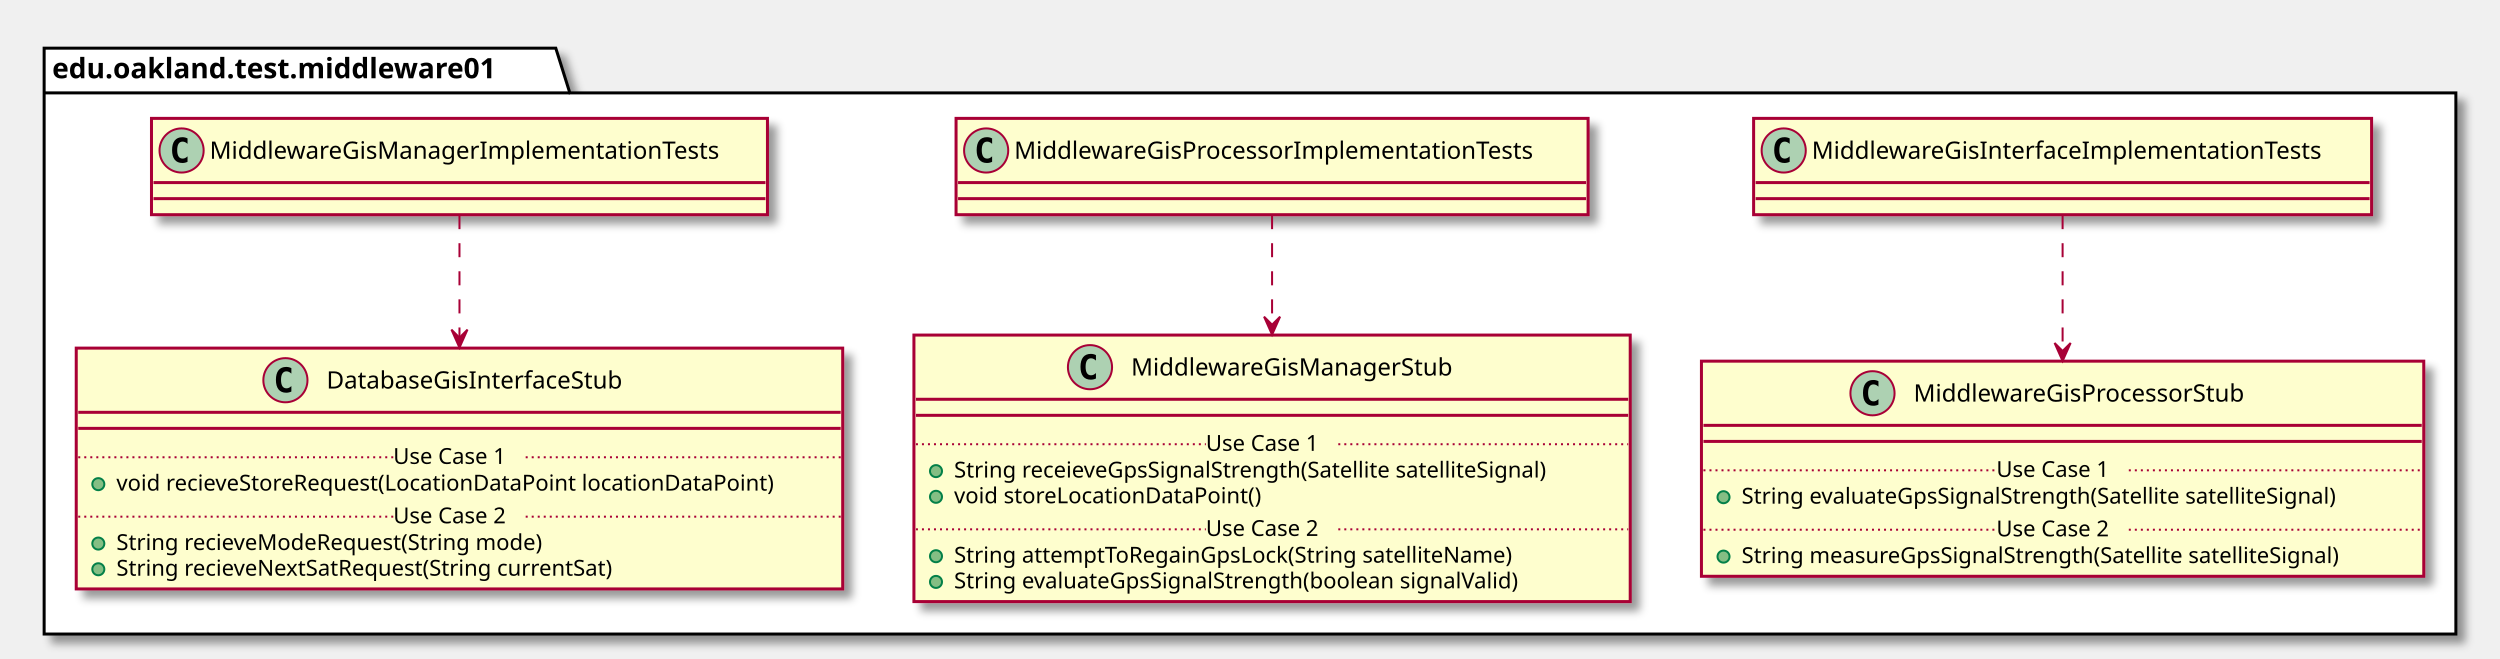
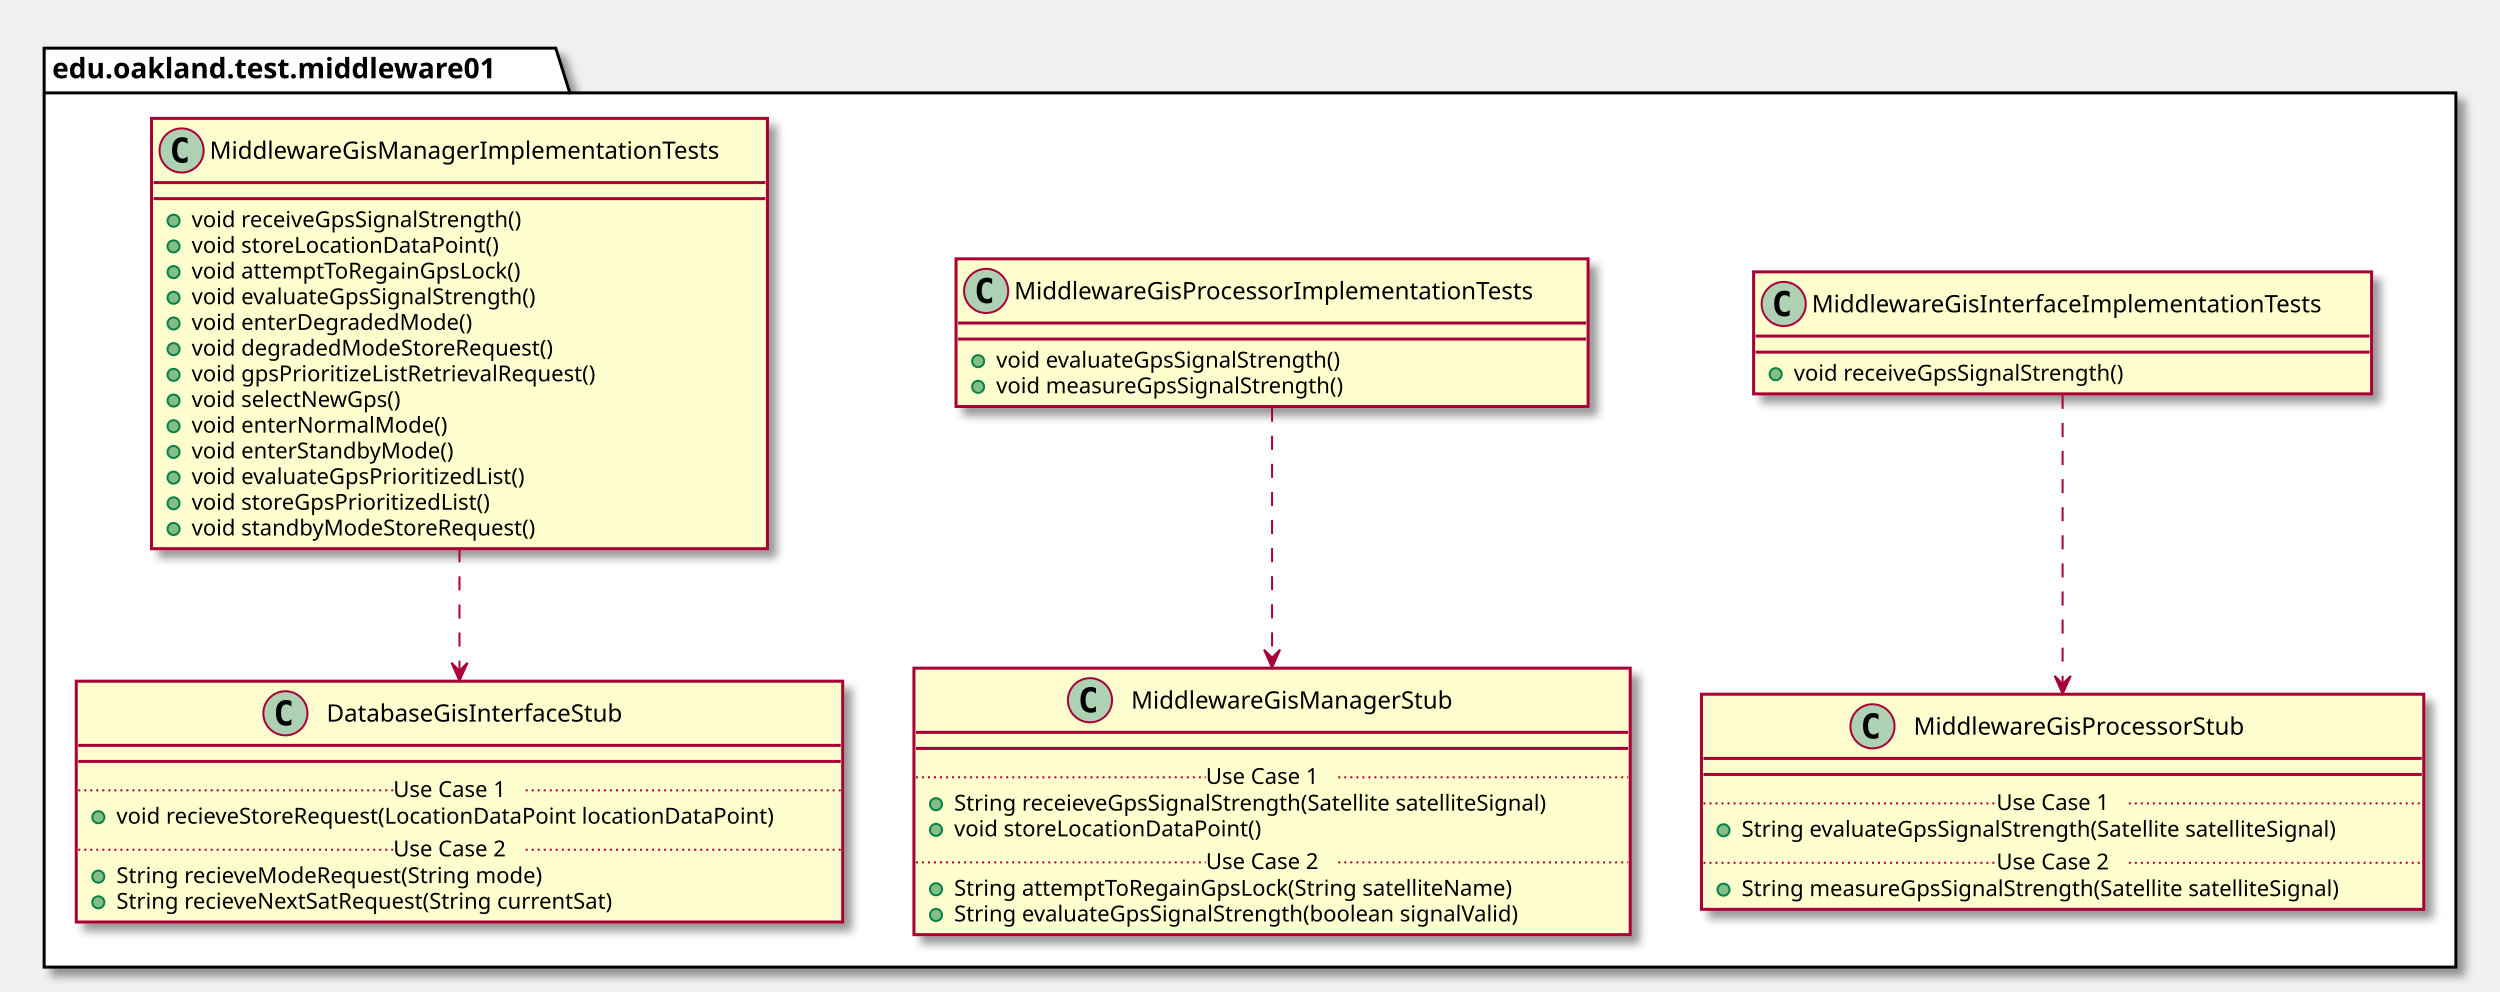
- <svg xmlns="http://www.w3.org/2000/svg" contentScriptType="application/ecmascript" contentStyleType="text/css" height="328px" preserveAspectRatio="none" style="width:1246px;height:328px;" version="1.1" viewBox="0 0 1246 328" width="1246px" zoomAndPan="magnify">
+ <svg xmlns="http://www.w3.org/2000/svg" contentScriptType="application/ecmascript" contentStyleType="text/css" height="494px" preserveAspectRatio="none" style="width:1246px;height:494px;" version="1.1" viewBox="0 0 1246 494" width="1246px" zoomAndPan="magnify">
  <defs>
-     <filter height="300%" id="fyzh762tq1gnx" width="300%" x="-1" y="-1">
+     <filter height="300%" id="f11gi7mvbnazu" width="300%" x="-1" y="-1">
      <feGaussianBlur result="blurOut" stdDeviation="2.0" />
      <feColorMatrix in="blurOut" result="blurOut2" type="matrix" values="0 0 0 0 0 0 0 0 0 0 0 0 0 0 0 0 0 0 .4 0" />
      <feOffset dx="4.0" dy="4.0" in="blurOut2" result="blurOut3" />
      <feBlend in="SourceGraphic" in2="blurOut3" mode="normal" />
    </filter>
  </defs>
  <g>
-     <polygon fill="#FFFFFF" filter="url(#fyzh762tq1gnx)" points="22,24,277,24,284,46.297,1224,46.297,1224,316,22,316,22,24" style="stroke: #000000; stroke-width: 1.5;" />
+     <polygon fill="#FFFFFF" filter="url(#f11gi7mvbnazu)" points="22,24,277,24,284,46.297,1224,46.297,1224,482,22,482,22,24" style="stroke: #000000; stroke-width: 1.5;" />
    <line style="stroke: #000000; stroke-width: 1.5;" x1="22" x2="284" y1="46.297" y2="46.297" />
    <text fill="#000000" font-family="sans-serif" font-size="14" font-weight="bold" lengthAdjust="spacingAndGlyphs" textLength="249" x="26" y="38.995">edu.oakland.test.middleware01</text>
-     <rect fill="#FEFECE" filter="url(#fyzh762tq1gnx)" height="48" id="MiddlewareGisInterfaceImplementationTests" style="stroke: #A80036; stroke-width: 1.5;" width="308" x="874" y="59" />
-     <ellipse cx="889" cy="75" fill="#ADD1B2" rx="11" ry="11" style="stroke: #A80036; stroke-width: 1.0;" />
-     <path d="M891.969,80.641 Q891.391,80.938 890.75,81.078 Q890.109,81.234 889.406,81.234 Q886.906,81.234 885.578,79.594 Q884.266,77.938 884.266,74.812 Q884.266,71.688 885.578,70.031 Q886.906,68.375 889.406,68.375 Q890.109,68.375 890.75,68.531 Q891.406,68.688 891.969,68.984 L891.969,71.703 Q891.344,71.125 890.75,70.859 Q890.156,70.578 889.531,70.578 Q888.188,70.578 887.5,71.656 Q886.812,72.719 886.812,74.812 Q886.812,76.906 887.5,77.984 Q888.188,79.047 889.531,79.047 Q890.156,79.047 890.75,78.781 Q891.344,78.5 891.969,77.922 L891.969,80.641 Z " />
-     <text fill="#000000" font-family="sans-serif" font-size="12" lengthAdjust="spacingAndGlyphs" textLength="276" x="903" y="79.154">MiddlewareGisInterfaceImplementationTests</text>
-     <line style="stroke: #A80036; stroke-width: 1.5;" x1="875" x2="1181" y1="91" y2="91" />
-     <line style="stroke: #A80036; stroke-width: 1.5;" x1="875" x2="1181" y1="99" y2="99" />
-     <rect fill="#FEFECE" filter="url(#fyzh762tq1gnx)" height="107.219" id="MiddlewareGisProcessorStub" style="stroke: #A80036; stroke-width: 1.5;" width="360" x="848" y="180" />
-     <ellipse cx="933.25" cy="196" fill="#ADD1B2" rx="11" ry="11" style="stroke: #A80036; stroke-width: 1.0;" />
-     <path d="M936.219,201.641 Q935.641,201.938 935,202.078 Q934.359,202.234 933.656,202.234 Q931.156,202.234 929.828,200.594 Q928.516,198.938 928.516,195.812 Q928.516,192.688 929.828,191.031 Q931.156,189.375 933.656,189.375 Q934.359,189.375 935,189.531 Q935.656,189.688 936.219,189.984 L936.219,192.703 Q935.594,192.125 935,191.859 Q934.406,191.578 933.781,191.578 Q932.438,191.578 931.75,192.656 Q931.062,193.719 931.062,195.812 Q931.062,197.906 931.75,198.984 Q932.438,200.047 933.781,200.047 Q934.406,200.047 935,199.781 Q935.594,199.5 936.219,198.922 L936.219,201.641 Z " />
-     <text fill="#000000" font-family="sans-serif" font-size="12" lengthAdjust="spacingAndGlyphs" textLength="181" x="953.75" y="200.154">MiddlewareGisProcessorStub</text>
-     <line style="stroke: #A80036; stroke-width: 1.5;" x1="849" x2="1207" y1="212" y2="212" />
-     <line style="stroke: #A80036; stroke-width: 1.5;" x1="849" x2="1207" y1="220" y2="220" />
-     <ellipse cx="859" cy="247.805" fill="#84BE84" rx="3" ry="3" style="stroke: #038048; stroke-width: 1.0;" />
-     <text fill="#000000" font-family="sans-serif" font-size="11" lengthAdjust="spacingAndGlyphs" textLength="331" x="868" y="251.015">String evaluateGpsSignalStrength(Satellite satelliteSignal)</text>
-     <line style="stroke: #A80036; stroke-width: 1.0; stroke-dasharray: 1.0,2.0;" x1="849" x2="995" y1="234.402" y2="234.402" />
-     <text fill="#000000" font-family="sans-serif" font-size="11" lengthAdjust="spacingAndGlyphs" textLength="66" x="995" y="237.71">Use Case 1</text>
-     <line style="stroke: #A80036; stroke-width: 1.0; stroke-dasharray: 1.0,2.0;" x1="1061" x2="1207" y1="234.402" y2="234.402" />
-     <ellipse cx="859" cy="277.414" fill="#84BE84" rx="3" ry="3" style="stroke: #038048; stroke-width: 1.0;" />
-     <text fill="#000000" font-family="sans-serif" font-size="11" lengthAdjust="spacingAndGlyphs" textLength="334" x="868" y="280.625">String measureGpsSignalStrength(Satellite satelliteSignal)</text>
-     <line style="stroke: #A80036; stroke-width: 1.0; stroke-dasharray: 1.0,2.0;" x1="849" x2="995" y1="264.012" y2="264.012" />
-     <text fill="#000000" font-family="sans-serif" font-size="11" lengthAdjust="spacingAndGlyphs" textLength="66" x="995" y="267.32">Use Case 2</text>
-     <line style="stroke: #A80036; stroke-width: 1.0; stroke-dasharray: 1.0,2.0;" x1="1061" x2="1207" y1="264.012" y2="264.012" />
-     <rect fill="#FEFECE" filter="url(#fyzh762tq1gnx)" height="48" id="MiddlewareGisProcessorImplementationTests" style="stroke: #A80036; stroke-width: 1.5;" width="315" x="476.5" y="59" />
-     <ellipse cx="491.5" cy="75" fill="#ADD1B2" rx="11" ry="11" style="stroke: #A80036; stroke-width: 1.0;" />
-     <path d="M494.469,80.641 Q493.891,80.938 493.25,81.078 Q492.609,81.234 491.906,81.234 Q489.406,81.234 488.078,79.594 Q486.766,77.938 486.766,74.812 Q486.766,71.688 488.078,70.031 Q489.406,68.375 491.906,68.375 Q492.609,68.375 493.25,68.531 Q493.906,68.688 494.469,68.984 L494.469,71.703 Q493.844,71.125 493.25,70.859 Q492.656,70.578 492.031,70.578 Q490.688,70.578 490,71.656 Q489.312,72.719 489.312,74.812 Q489.312,76.906 490,77.984 Q490.688,79.047 492.031,79.047 Q492.656,79.047 493.25,78.781 Q493.844,78.5 494.469,77.922 L494.469,80.641 Z " />
-     <text fill="#000000" font-family="sans-serif" font-size="12" lengthAdjust="spacingAndGlyphs" textLength="283" x="505.5" y="79.154">MiddlewareGisProcessorImplementationTests</text>
-     <line style="stroke: #A80036; stroke-width: 1.5;" x1="477.5" x2="790.5" y1="91" y2="91" />
-     <line style="stroke: #A80036; stroke-width: 1.5;" x1="477.5" x2="790.5" y1="99" y2="99" />
-     <rect fill="#FEFECE" filter="url(#fyzh762tq1gnx)" height="132.828" id="MiddlewareGisManagerStub" style="stroke: #A80036; stroke-width: 1.5;" width="357" x="455.5" y="167" />
-     <ellipse cx="543.25" cy="183" fill="#ADD1B2" rx="11" ry="11" style="stroke: #A80036; stroke-width: 1.0;" />
-     <path d="M546.219,188.641 Q545.641,188.938 545,189.078 Q544.359,189.234 543.656,189.234 Q541.156,189.234 539.828,187.594 Q538.516,185.938 538.516,182.812 Q538.516,179.688 539.828,178.031 Q541.156,176.375 543.656,176.375 Q544.359,176.375 545,176.531 Q545.656,176.688 546.219,176.984 L546.219,179.703 Q545.594,179.125 545,178.859 Q544.406,178.578 543.781,178.578 Q542.438,178.578 541.75,179.656 Q541.062,180.719 541.062,182.812 Q541.062,184.906 541.75,185.984 Q542.438,187.047 543.781,187.047 Q544.406,187.047 545,186.781 Q545.594,186.5 546.219,185.922 L546.219,188.641 Z " />
-     <text fill="#000000" font-family="sans-serif" font-size="12" lengthAdjust="spacingAndGlyphs" textLength="173" x="563.75" y="187.154">MiddlewareGisManagerStub</text>
-     <line style="stroke: #A80036; stroke-width: 1.5;" x1="456.5" x2="811.5" y1="199" y2="199" />
-     <line style="stroke: #A80036; stroke-width: 1.5;" x1="456.5" x2="811.5" y1="207" y2="207" />
-     <ellipse cx="466.5" cy="234.805" fill="#84BE84" rx="3" ry="3" style="stroke: #038048; stroke-width: 1.0;" />
-     <text fill="#000000" font-family="sans-serif" font-size="11" lengthAdjust="spacingAndGlyphs" textLength="331" x="475.5" y="238.015">String receieveGpsSignalStrength(Satellite satelliteSignal)</text>
-     <ellipse cx="466.5" cy="247.609" fill="#84BE84" rx="3" ry="3" style="stroke: #038048; stroke-width: 1.0;" />
-     <text fill="#000000" font-family="sans-serif" font-size="11" lengthAdjust="spacingAndGlyphs" textLength="166" x="475.5" y="250.82">void storeLocationDataPoint()</text>
-     <line style="stroke: #A80036; stroke-width: 1.0; stroke-dasharray: 1.0,2.0;" x1="456.5" x2="601" y1="221.402" y2="221.402" />
-     <text fill="#000000" font-family="sans-serif" font-size="11" lengthAdjust="spacingAndGlyphs" textLength="66" x="601" y="224.71">Use Case 1</text>
-     <line style="stroke: #A80036; stroke-width: 1.0; stroke-dasharray: 1.0,2.0;" x1="667" x2="811.5" y1="221.402" y2="221.402" />
-     <ellipse cx="466.5" cy="277.219" fill="#84BE84" rx="3" ry="3" style="stroke: #038048; stroke-width: 1.0;" />
-     <text fill="#000000" font-family="sans-serif" font-size="11" lengthAdjust="spacingAndGlyphs" textLength="306" x="475.5" y="280.429">String attemptToRegainGpsLock(String satelliteName)</text>
-     <ellipse cx="466.5" cy="290.023" fill="#84BE84" rx="3" ry="3" style="stroke: #038048; stroke-width: 1.0;" />
-     <text fill="#000000" font-family="sans-serif" font-size="11" lengthAdjust="spacingAndGlyphs" textLength="311" x="475.5" y="293.234">String evaluateGpsSignalStrength(boolean signalValid)</text>
-     <line style="stroke: #A80036; stroke-width: 1.0; stroke-dasharray: 1.0,2.0;" x1="456.5" x2="601" y1="263.816" y2="263.816" />
-     <text fill="#000000" font-family="sans-serif" font-size="11" lengthAdjust="spacingAndGlyphs" textLength="66" x="601" y="267.125">Use Case 2</text>
-     <line style="stroke: #A80036; stroke-width: 1.0; stroke-dasharray: 1.0,2.0;" x1="667" x2="811.5" y1="263.816" y2="263.816" />
-     <rect fill="#FEFECE" filter="url(#fyzh762tq1gnx)" height="48" id="MiddlewareGisManagerImplementationTests" style="stroke: #A80036; stroke-width: 1.5;" width="307" x="75.5" y="59" />
+     <rect fill="#FEFECE" filter="url(#f11gi7mvbnazu)" height="60.805" id="MiddlewareGisInterfaceImplementationTests" style="stroke: #A80036; stroke-width: 1.5;" width="308" x="874" y="135.5" />
+     <ellipse cx="889" cy="151.5" fill="#ADD1B2" rx="11" ry="11" style="stroke: #A80036; stroke-width: 1.0;" />
+     <path d="M891.969,157.141 Q891.391,157.438 890.75,157.578 Q890.109,157.734 889.406,157.734 Q886.906,157.734 885.578,156.094 Q884.266,154.438 884.266,151.312 Q884.266,148.188 885.578,146.531 Q886.906,144.875 889.406,144.875 Q890.109,144.875 890.75,145.031 Q891.406,145.188 891.969,145.484 L891.969,148.203 Q891.344,147.625 890.75,147.359 Q890.156,147.078 889.531,147.078 Q888.188,147.078 887.5,148.156 Q886.812,149.219 886.812,151.312 Q886.812,153.406 887.5,154.484 Q888.188,155.547 889.531,155.547 Q890.156,155.547 890.75,155.281 Q891.344,155 891.969,154.422 L891.969,157.141 Z " />
+     <text fill="#000000" font-family="sans-serif" font-size="12" lengthAdjust="spacingAndGlyphs" textLength="276" x="903" y="155.654">MiddlewareGisInterfaceImplementationTests</text>
+     <line style="stroke: #A80036; stroke-width: 1.5;" x1="875" x2="1181" y1="167.5" y2="167.5" />
+     <line style="stroke: #A80036; stroke-width: 1.5;" x1="875" x2="1181" y1="175.5" y2="175.5" />
+     <ellipse cx="885" cy="186.5" fill="#84BE84" rx="3" ry="3" style="stroke: #038048; stroke-width: 1.0;" />
+     <text fill="#000000" font-family="sans-serif" font-size="11" lengthAdjust="spacingAndGlyphs" textLength="183" x="894" y="189.71">void receiveGpsSignalStrength()</text>
+     <rect fill="#FEFECE" filter="url(#f11gi7mvbnazu)" height="107.219" id="MiddlewareGisProcessorStub" style="stroke: #A80036; stroke-width: 1.5;" width="360" x="848" y="346" />
+     <ellipse cx="933.25" cy="362" fill="#ADD1B2" rx="11" ry="11" style="stroke: #A80036; stroke-width: 1.0;" />
+     <path d="M936.219,367.641 Q935.641,367.938 935,368.078 Q934.359,368.234 933.656,368.234 Q931.156,368.234 929.828,366.594 Q928.516,364.938 928.516,361.812 Q928.516,358.688 929.828,357.031 Q931.156,355.375 933.656,355.375 Q934.359,355.375 935,355.531 Q935.656,355.688 936.219,355.984 L936.219,358.703 Q935.594,358.125 935,357.859 Q934.406,357.578 933.781,357.578 Q932.438,357.578 931.75,358.656 Q931.062,359.719 931.062,361.812 Q931.062,363.906 931.75,364.984 Q932.438,366.047 933.781,366.047 Q934.406,366.047 935,365.781 Q935.594,365.5 936.219,364.922 L936.219,367.641 Z " />
+     <text fill="#000000" font-family="sans-serif" font-size="12" lengthAdjust="spacingAndGlyphs" textLength="181" x="953.75" y="366.154">MiddlewareGisProcessorStub</text>
+     <line style="stroke: #A80036; stroke-width: 1.5;" x1="849" x2="1207" y1="378" y2="378" />
+     <line style="stroke: #A80036; stroke-width: 1.5;" x1="849" x2="1207" y1="386" y2="386" />
+     <ellipse cx="859" cy="413.805" fill="#84BE84" rx="3" ry="3" style="stroke: #038048; stroke-width: 1.0;" />
+     <text fill="#000000" font-family="sans-serif" font-size="11" lengthAdjust="spacingAndGlyphs" textLength="331" x="868" y="417.015">String evaluateGpsSignalStrength(Satellite satelliteSignal)</text>
+     <line style="stroke: #A80036; stroke-width: 1.0; stroke-dasharray: 1.0,2.0;" x1="849" x2="995" y1="400.402" y2="400.402" />
+     <text fill="#000000" font-family="sans-serif" font-size="11" lengthAdjust="spacingAndGlyphs" textLength="66" x="995" y="403.71">Use Case 1</text>
+     <line style="stroke: #A80036; stroke-width: 1.0; stroke-dasharray: 1.0,2.0;" x1="1061" x2="1207" y1="400.402" y2="400.402" />
+     <ellipse cx="859" cy="443.414" fill="#84BE84" rx="3" ry="3" style="stroke: #038048; stroke-width: 1.0;" />
+     <text fill="#000000" font-family="sans-serif" font-size="11" lengthAdjust="spacingAndGlyphs" textLength="334" x="868" y="446.625">String measureGpsSignalStrength(Satellite satelliteSignal)</text>
+     <line style="stroke: #A80036; stroke-width: 1.0; stroke-dasharray: 1.0,2.0;" x1="849" x2="995" y1="430.012" y2="430.012" />
+     <text fill="#000000" font-family="sans-serif" font-size="11" lengthAdjust="spacingAndGlyphs" textLength="66" x="995" y="433.32">Use Case 2</text>
+     <line style="stroke: #A80036; stroke-width: 1.0; stroke-dasharray: 1.0,2.0;" x1="1061" x2="1207" y1="430.012" y2="430.012" />
+     <rect fill="#FEFECE" filter="url(#f11gi7mvbnazu)" height="73.609" id="MiddlewareGisProcessorImplementationTests" style="stroke: #A80036; stroke-width: 1.5;" width="315" x="476.5" y="129" />
+     <ellipse cx="491.5" cy="145" fill="#ADD1B2" rx="11" ry="11" style="stroke: #A80036; stroke-width: 1.0;" />
+     <path d="M494.469,150.641 Q493.891,150.938 493.25,151.078 Q492.609,151.234 491.906,151.234 Q489.406,151.234 488.078,149.594 Q486.766,147.938 486.766,144.812 Q486.766,141.688 488.078,140.031 Q489.406,138.375 491.906,138.375 Q492.609,138.375 493.25,138.531 Q493.906,138.688 494.469,138.984 L494.469,141.703 Q493.844,141.125 493.25,140.859 Q492.656,140.578 492.031,140.578 Q490.688,140.578 490,141.656 Q489.312,142.719 489.312,144.812 Q489.312,146.906 490,147.984 Q490.688,149.047 492.031,149.047 Q492.656,149.047 493.25,148.781 Q493.844,148.5 494.469,147.922 L494.469,150.641 Z " />
+     <text fill="#000000" font-family="sans-serif" font-size="12" lengthAdjust="spacingAndGlyphs" textLength="283" x="505.5" y="149.154">MiddlewareGisProcessorImplementationTests</text>
+     <line style="stroke: #A80036; stroke-width: 1.5;" x1="477.5" x2="790.5" y1="161" y2="161" />
+     <line style="stroke: #A80036; stroke-width: 1.5;" x1="477.5" x2="790.5" y1="169" y2="169" />
+     <ellipse cx="487.5" cy="180" fill="#84BE84" rx="3" ry="3" style="stroke: #038048; stroke-width: 1.0;" />
+     <text fill="#000000" font-family="sans-serif" font-size="11" lengthAdjust="spacingAndGlyphs" textLength="190" x="496.5" y="183.21">void evaluateGpsSignalStrength()</text>
+     <ellipse cx="487.5" cy="192.805" fill="#84BE84" rx="3" ry="3" style="stroke: #038048; stroke-width: 1.0;" />
+     <text fill="#000000" font-family="sans-serif" font-size="11" lengthAdjust="spacingAndGlyphs" textLength="193" x="496.5" y="196.015">void measureGpsSignalStrength()</text>
+     <rect fill="#FEFECE" filter="url(#f11gi7mvbnazu)" height="132.828" id="MiddlewareGisManagerStub" style="stroke: #A80036; stroke-width: 1.5;" width="357" x="455.5" y="333" />
+     <ellipse cx="543.25" cy="349" fill="#ADD1B2" rx="11" ry="11" style="stroke: #A80036; stroke-width: 1.0;" />
+     <path d="M546.219,354.641 Q545.641,354.938 545,355.078 Q544.359,355.234 543.656,355.234 Q541.156,355.234 539.828,353.594 Q538.516,351.938 538.516,348.812 Q538.516,345.688 539.828,344.031 Q541.156,342.375 543.656,342.375 Q544.359,342.375 545,342.531 Q545.656,342.688 546.219,342.984 L546.219,345.703 Q545.594,345.125 545,344.859 Q544.406,344.578 543.781,344.578 Q542.438,344.578 541.75,345.656 Q541.062,346.719 541.062,348.812 Q541.062,350.906 541.75,351.984 Q542.438,353.047 543.781,353.047 Q544.406,353.047 545,352.781 Q545.594,352.5 546.219,351.922 L546.219,354.641 Z " />
+     <text fill="#000000" font-family="sans-serif" font-size="12" lengthAdjust="spacingAndGlyphs" textLength="173" x="563.75" y="353.154">MiddlewareGisManagerStub</text>
+     <line style="stroke: #A80036; stroke-width: 1.5;" x1="456.5" x2="811.5" y1="365" y2="365" />
+     <line style="stroke: #A80036; stroke-width: 1.5;" x1="456.5" x2="811.5" y1="373" y2="373" />
+     <ellipse cx="466.5" cy="400.805" fill="#84BE84" rx="3" ry="3" style="stroke: #038048; stroke-width: 1.0;" />
+     <text fill="#000000" font-family="sans-serif" font-size="11" lengthAdjust="spacingAndGlyphs" textLength="331" x="475.5" y="404.015">String receieveGpsSignalStrength(Satellite satelliteSignal)</text>
+     <ellipse cx="466.5" cy="413.609" fill="#84BE84" rx="3" ry="3" style="stroke: #038048; stroke-width: 1.0;" />
+     <text fill="#000000" font-family="sans-serif" font-size="11" lengthAdjust="spacingAndGlyphs" textLength="166" x="475.5" y="416.82">void storeLocationDataPoint()</text>
+     <line style="stroke: #A80036; stroke-width: 1.0; stroke-dasharray: 1.0,2.0;" x1="456.5" x2="601" y1="387.402" y2="387.402" />
+     <text fill="#000000" font-family="sans-serif" font-size="11" lengthAdjust="spacingAndGlyphs" textLength="66" x="601" y="390.71">Use Case 1</text>
+     <line style="stroke: #A80036; stroke-width: 1.0; stroke-dasharray: 1.0,2.0;" x1="667" x2="811.5" y1="387.402" y2="387.402" />
+     <ellipse cx="466.5" cy="443.219" fill="#84BE84" rx="3" ry="3" style="stroke: #038048; stroke-width: 1.0;" />
+     <text fill="#000000" font-family="sans-serif" font-size="11" lengthAdjust="spacingAndGlyphs" textLength="306" x="475.5" y="446.429">String attemptToRegainGpsLock(String satelliteName)</text>
+     <ellipse cx="466.5" cy="456.023" fill="#84BE84" rx="3" ry="3" style="stroke: #038048; stroke-width: 1.0;" />
+     <text fill="#000000" font-family="sans-serif" font-size="11" lengthAdjust="spacingAndGlyphs" textLength="311" x="475.5" y="459.234">String evaluateGpsSignalStrength(boolean signalValid)</text>
+     <line style="stroke: #A80036; stroke-width: 1.0; stroke-dasharray: 1.0,2.0;" x1="456.5" x2="601" y1="429.816" y2="429.816" />
+     <text fill="#000000" font-family="sans-serif" font-size="11" lengthAdjust="spacingAndGlyphs" textLength="66" x="601" y="433.125">Use Case 2</text>
+     <line style="stroke: #A80036; stroke-width: 1.0; stroke-dasharray: 1.0,2.0;" x1="667" x2="811.5" y1="429.816" y2="429.816" />
+     <rect fill="#FEFECE" filter="url(#f11gi7mvbnazu)" height="214.461" id="MiddlewareGisManagerImplementationTests" style="stroke: #A80036; stroke-width: 1.5;" width="307" x="75.5" y="59" />
    <ellipse cx="90.5" cy="75" fill="#ADD1B2" rx="11" ry="11" style="stroke: #A80036; stroke-width: 1.0;" />
    <path d="M93.469,80.641 Q92.891,80.938 92.25,81.078 Q91.609,81.234 90.906,81.234 Q88.406,81.234 87.078,79.594 Q85.766,77.938 85.766,74.812 Q85.766,71.688 87.078,70.031 Q88.406,68.375 90.906,68.375 Q91.609,68.375 92.25,68.531 Q92.906,68.688 93.469,68.984 L93.469,71.703 Q92.844,71.125 92.25,70.859 Q91.656,70.578 91.031,70.578 Q89.688,70.578 89,71.656 Q88.312,72.719 88.312,74.812 Q88.312,76.906 89,77.984 Q89.688,79.047 91.031,79.047 Q91.656,79.047 92.25,78.781 Q92.844,78.5 93.469,77.922 L93.469,80.641 Z " />
    <text fill="#000000" font-family="sans-serif" font-size="12" lengthAdjust="spacingAndGlyphs" textLength="275" x="104.5" y="79.154">MiddlewareGisManagerImplementationTests</text>
    <line style="stroke: #A80036; stroke-width: 1.5;" x1="76.5" x2="381.5" y1="91" y2="91" />
    <line style="stroke: #A80036; stroke-width: 1.5;" x1="76.5" x2="381.5" y1="99" y2="99" />
-     <rect fill="#FEFECE" filter="url(#fyzh762tq1gnx)" height="120.023" id="DatabaseGisInterfaceStub" style="stroke: #A80036; stroke-width: 1.5;" width="382" x="38" y="173.5" />
-     <ellipse cx="142.25" cy="189.5" fill="#ADD1B2" rx="11" ry="11" style="stroke: #A80036; stroke-width: 1.0;" />
-     <path d="M145.219,195.141 Q144.641,195.438 144,195.578 Q143.359,195.734 142.656,195.734 Q140.156,195.734 138.828,194.094 Q137.516,192.438 137.516,189.312 Q137.516,186.188 138.828,184.531 Q140.156,182.875 142.656,182.875 Q143.359,182.875 144,183.031 Q144.656,183.188 145.219,183.484 L145.219,186.203 Q144.594,185.625 144,185.359 Q143.406,185.078 142.781,185.078 Q141.438,185.078 140.75,186.156 Q140.062,187.219 140.062,189.312 Q140.062,191.406 140.75,192.484 Q141.438,193.547 142.781,193.547 Q143.406,193.547 144,193.281 Q144.594,193 145.219,192.422 L145.219,195.141 Z " />
-     <text fill="#000000" font-family="sans-serif" font-size="12" lengthAdjust="spacingAndGlyphs" textLength="165" x="162.75" y="193.654">DatabaseGisInterfaceStub</text>
-     <line style="stroke: #A80036; stroke-width: 1.5;" x1="39" x2="419" y1="205.5" y2="205.5" />
-     <line style="stroke: #A80036; stroke-width: 1.5;" x1="39" x2="419" y1="213.5" y2="213.5" />
-     <ellipse cx="49" cy="241.305" fill="#84BE84" rx="3" ry="3" style="stroke: #038048; stroke-width: 1.0;" />
-     <text fill="#000000" font-family="sans-serif" font-size="11" lengthAdjust="spacingAndGlyphs" textLength="356" x="58" y="244.515">void recieveStoreRequest(LocationDataPoint locationDataPoint)</text>
-     <line style="stroke: #A80036; stroke-width: 1.0; stroke-dasharray: 1.0,2.0;" x1="39" x2="196" y1="227.902" y2="227.902" />
-     <text fill="#000000" font-family="sans-serif" font-size="11" lengthAdjust="spacingAndGlyphs" textLength="66" x="196" y="231.21">Use Case 1</text>
-     <line style="stroke: #A80036; stroke-width: 1.0; stroke-dasharray: 1.0,2.0;" x1="262" x2="419" y1="227.902" y2="227.902" />
-     <ellipse cx="49" cy="270.914" fill="#84BE84" rx="3" ry="3" style="stroke: #038048; stroke-width: 1.0;" />
-     <text fill="#000000" font-family="sans-serif" font-size="11" lengthAdjust="spacingAndGlyphs" textLength="233" x="58" y="274.125">String recieveModeRequest(String mode)</text>
-     <ellipse cx="49" cy="283.719" fill="#84BE84" rx="3" ry="3" style="stroke: #038048; stroke-width: 1.0;" />
-     <text fill="#000000" font-family="sans-serif" font-size="11" lengthAdjust="spacingAndGlyphs" textLength="275" x="58" y="286.929">String recieveNextSatRequest(String currentSat)</text>
-     <line style="stroke: #A80036; stroke-width: 1.0; stroke-dasharray: 1.0,2.0;" x1="39" x2="196" y1="257.512" y2="257.512" />
-     <text fill="#000000" font-family="sans-serif" font-size="11" lengthAdjust="spacingAndGlyphs" textLength="66" x="196" y="260.82">Use Case 2</text>
-     <line style="stroke: #A80036; stroke-width: 1.0; stroke-dasharray: 1.0,2.0;" x1="262" x2="419" y1="257.512" y2="257.512" />
-     <path d="M1028,107.2 C1028,125.25 1028,151.1 1028,174.64 " fill="none" id="MiddlewareGisInterfaceImplementationTests-&gt;MiddlewareGisProcessorStub" style="stroke: #A80036; stroke-width: 1.0; stroke-dasharray: 7.0,7.0;" />
-     <polygon fill="#A80036" points="1028,179.94,1032,170.94,1028,174.94,1024,170.94,1028,179.94" style="stroke: #A80036; stroke-width: 1.0;" />
-     <path d="M634,107.2 C634,122.02 634,142.09 634,161.82 " fill="none" id="MiddlewareGisProcessorImplementationTests-&gt;MiddlewareGisManagerStub" style="stroke: #A80036; stroke-width: 1.0; stroke-dasharray: 7.0,7.0;" />
-     <polygon fill="#A80036" points="634,166.83,638,157.83,634,161.83,630,157.83,634,166.83" style="stroke: #A80036; stroke-width: 1.0;" />
-     <path d="M229,107.2 C229,123.59 229,146.41 229,168.09 " fill="none" id="MiddlewareGisManagerImplementationTests-&gt;DatabaseGisInterfaceStub" style="stroke: #A80036; stroke-width: 1.0; stroke-dasharray: 7.0,7.0;" />
-     <polygon fill="#A80036" points="229,173.28,233,164.28,229,168.28,225,164.28,229,173.28" style="stroke: #A80036; stroke-width: 1.0;" />
+     <ellipse cx="86.5" cy="110" fill="#84BE84" rx="3" ry="3" style="stroke: #038048; stroke-width: 1.0;" />
+     <text fill="#000000" font-family="sans-serif" font-size="11" lengthAdjust="spacingAndGlyphs" textLength="183" x="95.5" y="113.21">void receiveGpsSignalStrength()</text>
+     <ellipse cx="86.5" cy="122.805" fill="#84BE84" rx="3" ry="3" style="stroke: #038048; stroke-width: 1.0;" />
+     <text fill="#000000" font-family="sans-serif" font-size="11" lengthAdjust="spacingAndGlyphs" textLength="166" x="95.5" y="126.015">void storeLocationDataPoint()</text>
+     <ellipse cx="86.5" cy="135.609" fill="#84BE84" rx="3" ry="3" style="stroke: #038048; stroke-width: 1.0;" />
+     <text fill="#000000" font-family="sans-serif" font-size="11" lengthAdjust="spacingAndGlyphs" textLength="179" x="95.5" y="138.82">void attemptToRegainGpsLock()</text>
+     <ellipse cx="86.5" cy="148.414" fill="#84BE84" rx="3" ry="3" style="stroke: #038048; stroke-width: 1.0;" />
+     <text fill="#000000" font-family="sans-serif" font-size="11" lengthAdjust="spacingAndGlyphs" textLength="190" x="95.5" y="151.625">void evaluateGpsSignalStrength()</text>
+     <ellipse cx="86.5" cy="161.219" fill="#84BE84" rx="3" ry="3" style="stroke: #038048; stroke-width: 1.0;" />
+     <text fill="#000000" font-family="sans-serif" font-size="11" lengthAdjust="spacingAndGlyphs" textLength="150" x="95.5" y="164.429">void enterDegradedMode()</text>
+     <ellipse cx="86.5" cy="174.023" fill="#84BE84" rx="3" ry="3" style="stroke: #038048; stroke-width: 1.0;" />
+     <text fill="#000000" font-family="sans-serif" font-size="11" lengthAdjust="spacingAndGlyphs" textLength="196" x="95.5" y="177.234">void degradedModeStoreRequest()</text>
+     <ellipse cx="86.5" cy="186.828" fill="#84BE84" rx="3" ry="3" style="stroke: #038048; stroke-width: 1.0;" />
+     <text fill="#000000" font-family="sans-serif" font-size="11" lengthAdjust="spacingAndGlyphs" textLength="220" x="95.5" y="190.039">void gpsPrioritizeListRetrievalRequest()</text>
+     <ellipse cx="86.5" cy="199.633" fill="#84BE84" rx="3" ry="3" style="stroke: #038048; stroke-width: 1.0;" />
+     <text fill="#000000" font-family="sans-serif" font-size="11" lengthAdjust="spacingAndGlyphs" textLength="116" x="95.5" y="202.843">void selectNewGps()</text>
+     <ellipse cx="86.5" cy="212.438" fill="#84BE84" rx="3" ry="3" style="stroke: #038048; stroke-width: 1.0;" />
+     <text fill="#000000" font-family="sans-serif" font-size="11" lengthAdjust="spacingAndGlyphs" textLength="136" x="95.5" y="215.648">void enterNormalMode()</text>
+     <ellipse cx="86.5" cy="225.242" fill="#84BE84" rx="3" ry="3" style="stroke: #038048; stroke-width: 1.0;" />
+     <text fill="#000000" font-family="sans-serif" font-size="11" lengthAdjust="spacingAndGlyphs" textLength="141" x="95.5" y="228.453">void enterStandbyMode()</text>
+     <ellipse cx="86.5" cy="238.047" fill="#84BE84" rx="3" ry="3" style="stroke: #038048; stroke-width: 1.0;" />
+     <text fill="#000000" font-family="sans-serif" font-size="11" lengthAdjust="spacingAndGlyphs" textLength="182" x="95.5" y="241.257">void evaluateGpsPrioritizedList()</text>
+     <ellipse cx="86.5" cy="250.852" fill="#84BE84" rx="3" ry="3" style="stroke: #038048; stroke-width: 1.0;" />
+     <text fill="#000000" font-family="sans-serif" font-size="11" lengthAdjust="spacingAndGlyphs" textLength="164" x="95.5" y="254.062">void storeGpsPrioritizedList()</text>
+     <ellipse cx="86.5" cy="263.656" fill="#84BE84" rx="3" ry="3" style="stroke: #038048; stroke-width: 1.0;" />
+     <text fill="#000000" font-family="sans-serif" font-size="11" lengthAdjust="spacingAndGlyphs" textLength="187" x="95.5" y="266.867">void standbyModeStoreRequest()</text>
+     <rect fill="#FEFECE" filter="url(#f11gi7mvbnazu)" height="120.023" id="DatabaseGisInterfaceStub" style="stroke: #A80036; stroke-width: 1.5;" width="382" x="38" y="339.5" />
+     <ellipse cx="142.25" cy="355.5" fill="#ADD1B2" rx="11" ry="11" style="stroke: #A80036; stroke-width: 1.0;" />
+     <path d="M145.219,361.141 Q144.641,361.438 144,361.578 Q143.359,361.734 142.656,361.734 Q140.156,361.734 138.828,360.094 Q137.516,358.438 137.516,355.312 Q137.516,352.188 138.828,350.531 Q140.156,348.875 142.656,348.875 Q143.359,348.875 144,349.031 Q144.656,349.188 145.219,349.484 L145.219,352.203 Q144.594,351.625 144,351.359 Q143.406,351.078 142.781,351.078 Q141.438,351.078 140.75,352.156 Q140.062,353.219 140.062,355.312 Q140.062,357.406 140.75,358.484 Q141.438,359.547 142.781,359.547 Q143.406,359.547 144,359.281 Q144.594,359 145.219,358.422 L145.219,361.141 Z " />
+     <text fill="#000000" font-family="sans-serif" font-size="12" lengthAdjust="spacingAndGlyphs" textLength="165" x="162.75" y="359.654">DatabaseGisInterfaceStub</text>
+     <line style="stroke: #A80036; stroke-width: 1.5;" x1="39" x2="419" y1="371.5" y2="371.5" />
+     <line style="stroke: #A80036; stroke-width: 1.5;" x1="39" x2="419" y1="379.5" y2="379.5" />
+     <ellipse cx="49" cy="407.305" fill="#84BE84" rx="3" ry="3" style="stroke: #038048; stroke-width: 1.0;" />
+     <text fill="#000000" font-family="sans-serif" font-size="11" lengthAdjust="spacingAndGlyphs" textLength="356" x="58" y="410.515">void recieveStoreRequest(LocationDataPoint locationDataPoint)</text>
+     <line style="stroke: #A80036; stroke-width: 1.0; stroke-dasharray: 1.0,2.0;" x1="39" x2="196" y1="393.902" y2="393.902" />
+     <text fill="#000000" font-family="sans-serif" font-size="11" lengthAdjust="spacingAndGlyphs" textLength="66" x="196" y="397.21">Use Case 1</text>
+     <line style="stroke: #A80036; stroke-width: 1.0; stroke-dasharray: 1.0,2.0;" x1="262" x2="419" y1="393.902" y2="393.902" />
+     <ellipse cx="49" cy="436.914" fill="#84BE84" rx="3" ry="3" style="stroke: #038048; stroke-width: 1.0;" />
+     <text fill="#000000" font-family="sans-serif" font-size="11" lengthAdjust="spacingAndGlyphs" textLength="233" x="58" y="440.125">String recieveModeRequest(String mode)</text>
+     <ellipse cx="49" cy="449.719" fill="#84BE84" rx="3" ry="3" style="stroke: #038048; stroke-width: 1.0;" />
+     <text fill="#000000" font-family="sans-serif" font-size="11" lengthAdjust="spacingAndGlyphs" textLength="275" x="58" y="452.929">String recieveNextSatRequest(String currentSat)</text>
+     <line style="stroke: #A80036; stroke-width: 1.0; stroke-dasharray: 1.0,2.0;" x1="39" x2="196" y1="423.512" y2="423.512" />
+     <text fill="#000000" font-family="sans-serif" font-size="11" lengthAdjust="spacingAndGlyphs" textLength="66" x="196" y="426.82">Use Case 2</text>
+     <line style="stroke: #A80036; stroke-width: 1.0; stroke-dasharray: 1.0,2.0;" x1="262" x2="419" y1="423.512" y2="423.512" />
+     <path d="M1028,196.79 C1028,233.01 1028,294.94 1028,340.65 " fill="none" id="MiddlewareGisInterfaceImplementationTests-&gt;MiddlewareGisProcessorStub" style="stroke: #A80036; stroke-width: 1.0; stroke-dasharray: 7.0,7.0;" />
+     <polygon fill="#A80036" points="1028,345.87,1032.026,336.882,1028.014,340.87,1024.026,336.859,1028,345.87" style="stroke: #A80036; stroke-width: 1.0;" />
+     <path d="M634,203.17 C634,236.34 634,286.41 634,327.55 " fill="none" id="MiddlewareGisProcessorImplementationTests-&gt;MiddlewareGisManagerStub" style="stroke: #A80036; stroke-width: 1.0; stroke-dasharray: 7.0,7.0;" />
+     <polygon fill="#A80036" points="634,332.78,638,323.78,634,327.78,630,323.78,634,332.78" style="stroke: #A80036; stroke-width: 1.0;" />
+     <path d="M229,273.26 C229,294.02 229,315.18 229,334.06 " fill="none" id="MiddlewareGisManagerImplementationTests-&gt;DatabaseGisInterfaceStub" style="stroke: #A80036; stroke-width: 1.0; stroke-dasharray: 7.0,7.0;" />
+     <polygon fill="#A80036" points="229,339.32,233,330.32,229,334.32,225,330.32,229,339.32" style="stroke: #A80036; stroke-width: 1.0;" />
  </g>
</svg>
